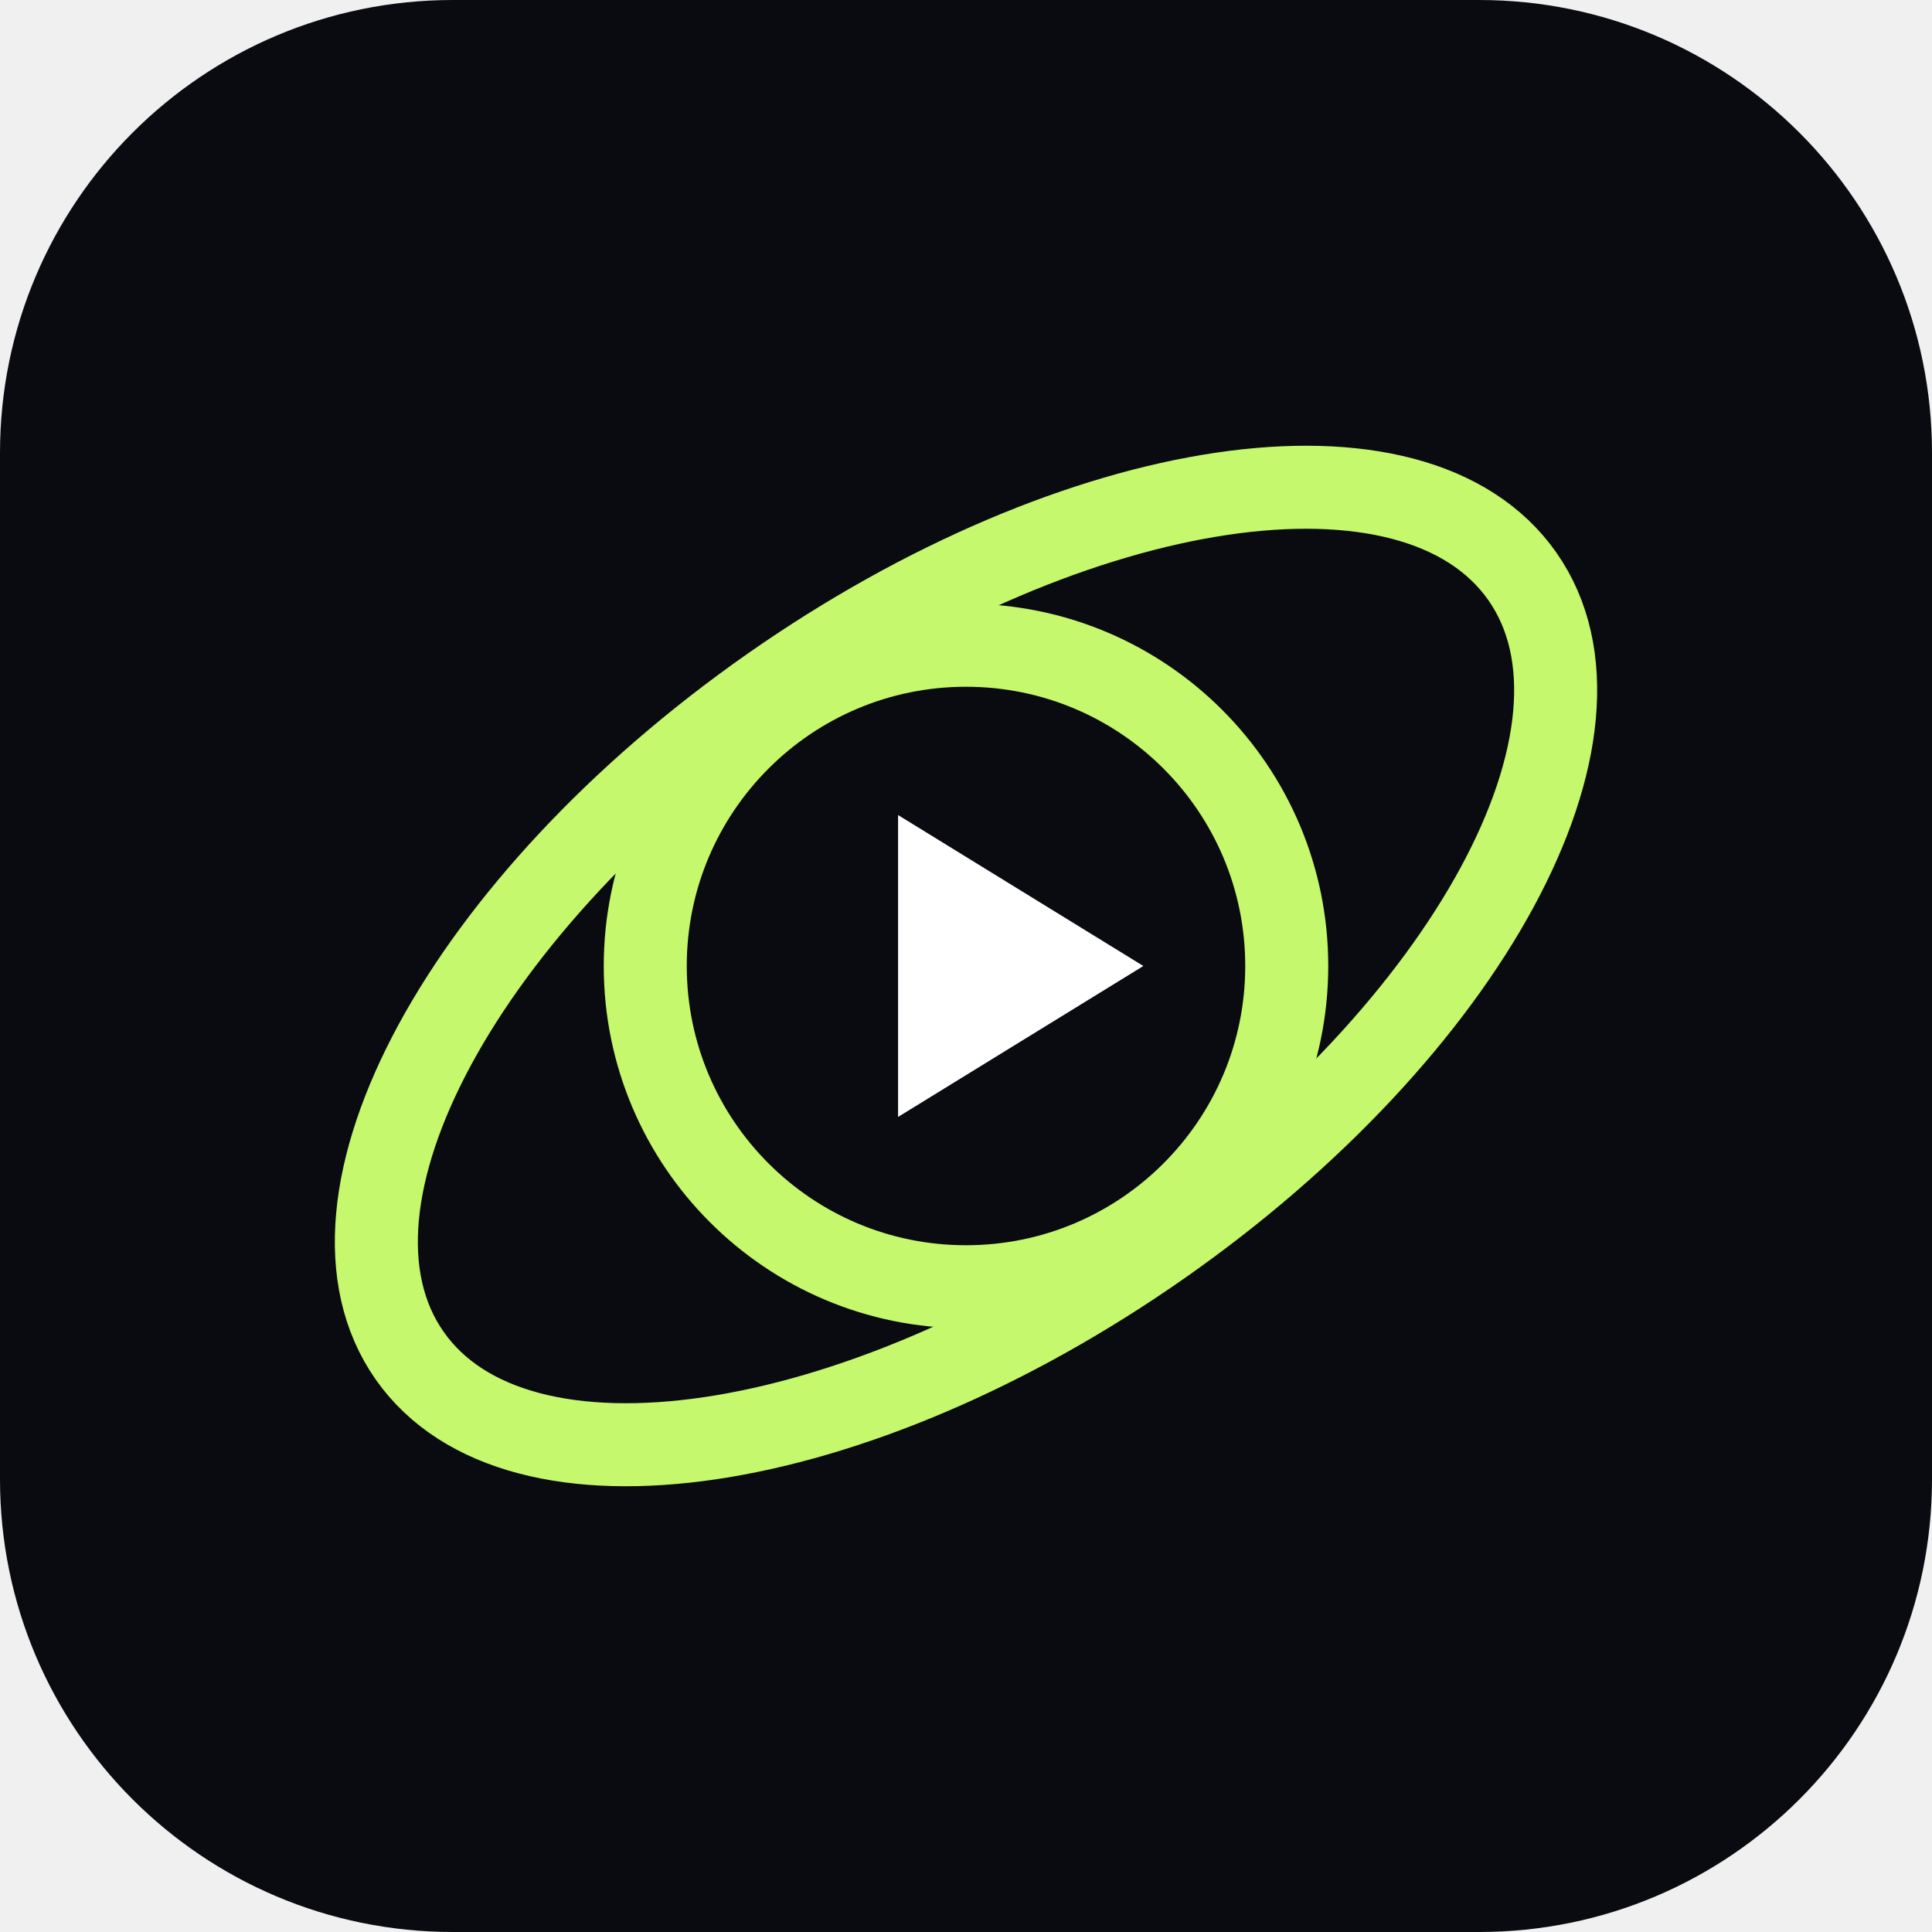
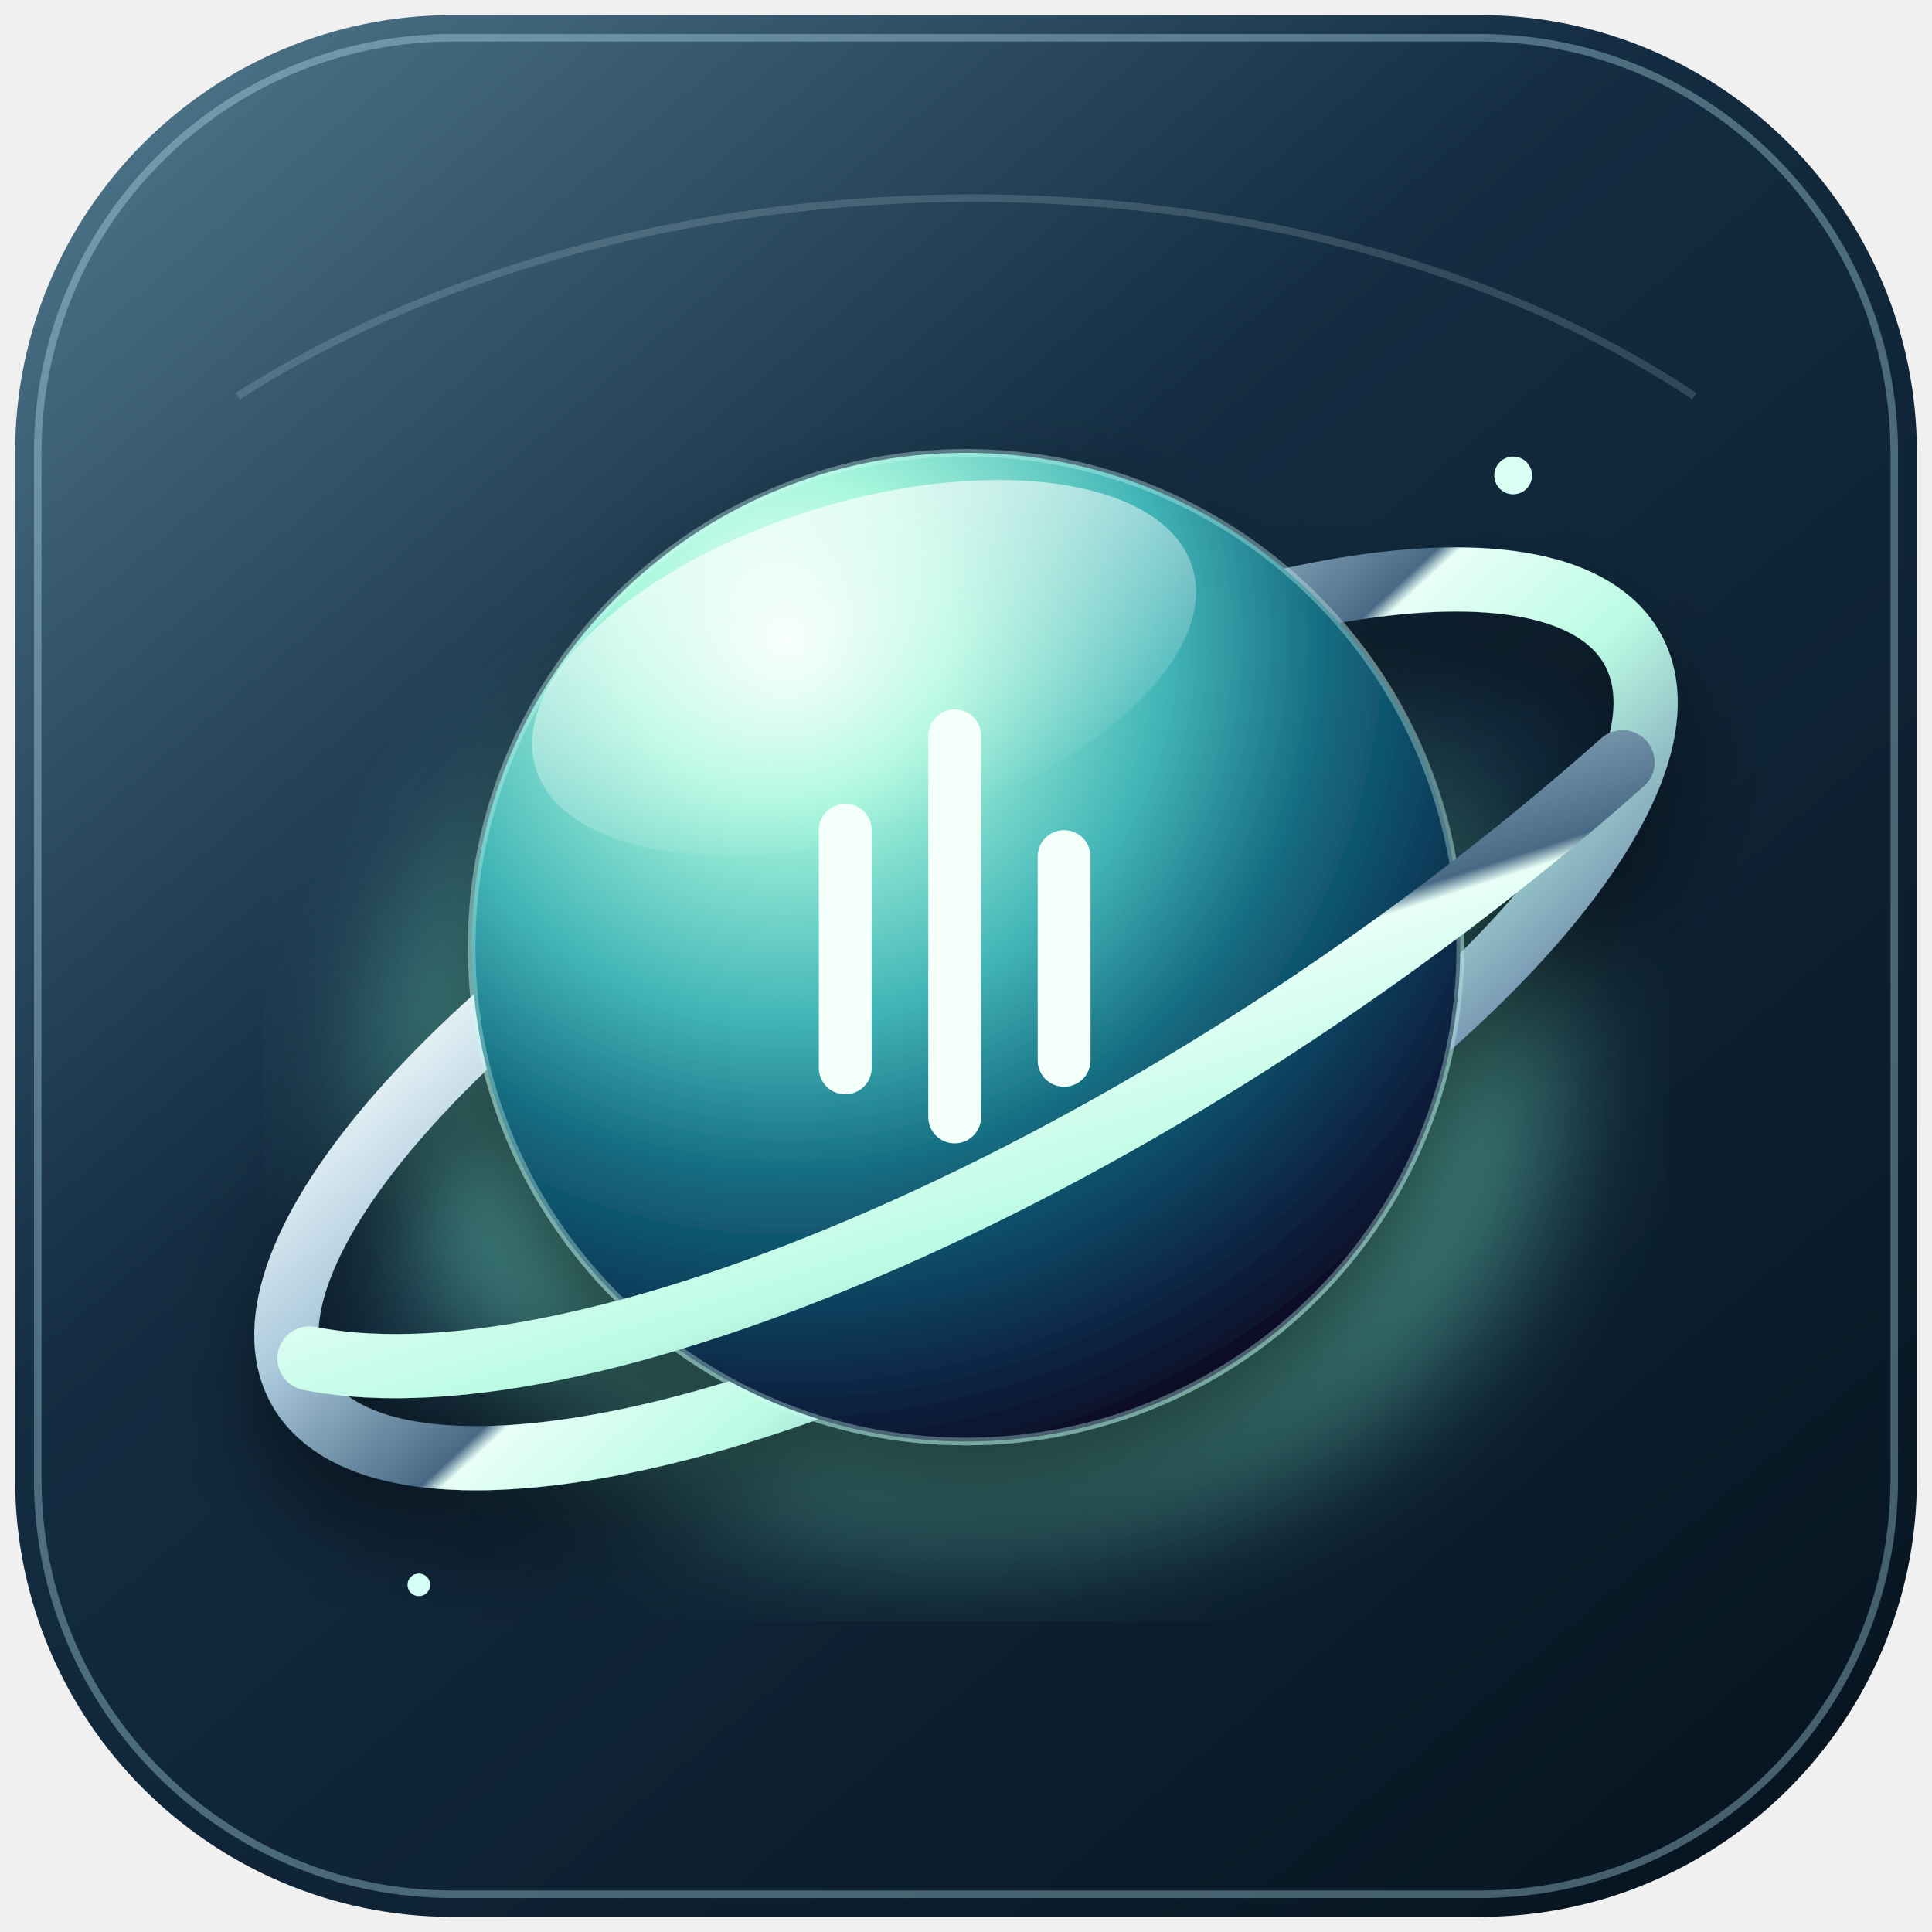
- <svg xmlns="http://www.w3.org/2000/svg" width="512" height="512" viewBox="0 0 512 512">
-   <rect width="512" height="512" rx="120" fill="#0a0b10" />
-   <g fill="none" stroke="#c5f86c" stroke-width="22">
-     <ellipse cx="256" cy="256" rx="180" ry="90" transform="rotate(-35 256 256)" />
-     <circle cx="256" cy="256" r="85" />
+ <svg xmlns="http://www.w3.org/2000/svg" width="1024" height="1024" viewBox="0 0 512 512">
+   <defs>
+     <linearGradient id="bg" x2=".85" y2="1">
+       <stop stop-color="#527b91" />
+       <stop offset=".42" stop-color="#142d42" />
+       <stop offset="1" stop-color="#071622" />
+     </linearGradient>
+     <radialGradient id="orb" cx=".32" cy=".19" r=".85">
+       <stop stop-color="#f3fffb" />
+       <stop offset=".19" stop-color="#aaf8dd" />
+       <stop offset=".45" stop-color="#42b5b7" />
+       <stop offset=".65" stop-color="#12677d" />
+       <stop offset=".87" stop-color="#102b4a" />
+       <stop offset="1" stop-color="#080e28" />
+     </radialGradient>
+     <linearGradient id="chrome" x1=".1" y1="0" x2=".8" y2="1">
+       <stop stop-color="#f9ffff" />
+       <stop offset=".25" stop-color="#accadc" />
+       <stop offset=".49" stop-color="#496a85" />
+       <stop offset=".51" stop-color="#e8fff7" />
+       <stop offset=".72" stop-color="#bbfbe3" />
+       <stop offset="1" stop-color="#7492b0" />
+     </linearGradient>
+     <linearGradient id="shine" x2="0" y2="1">
+       <stop stop-color="#ffffffa6" />
+       <stop offset="1" stop-color="#ffffff00" />
+     </linearGradient>
+     <filter id="glow">
+       <feGaussianBlur stdDeviation="18" />
+     </filter>
+     <filter id="shadow">
+       <feDropShadow dx="0" dy="14" stdDeviation="12" flood-opacity=".5" />
+     </filter>
+   </defs>
+   <rect x="4" y="4" width="504" height="504" rx="116" fill="url(#bg)" />
+   <rect x="10" y="10" width="492" height="492" rx="110" fill="none" stroke="#c3f4ff55" stroke-width="2" />
+   <ellipse cx="256" cy="288" rx="155" ry="118" fill="#79eed17d" filter="url(#glow)" />
+   <g filter="url(#shadow)">
+     <ellipse cx="256" cy="270" rx="202" ry="72" transform="rotate(-29 256 270)" fill="none" stroke="url(#chrome)" stroke-width="17" />
+     <circle cx="256" cy="251" r="131" fill="url(#orb)" stroke="#d1fff755" stroke-width="2" />
+     <ellipse cx="229" cy="177" rx="91" ry="44" transform="rotate(-17 229 177)" fill="url(#shine)" />
+     <path d="M82 360c76 15 231-54 348-158" fill="none" stroke="url(#chrome)" stroke-width="17" stroke-linecap="round" />
+     <path d="M224 220v63m29-88v101m29-69v54" fill="none" stroke="#f5fffa" stroke-width="14" stroke-linecap="round" />
  </g>
-   <path fill="#fff" d="m238 216 65 40-65 40z" />
+   <path d="M63 105c110-70 281-70 386 0" fill="none" stroke="#ecffff26" stroke-width="2" />
+   <circle cx="401" cy="126" r="5" fill="#dafff3" />
+   <circle cx="111" cy="420" r="3" fill="#d3fff6" />
</svg>
